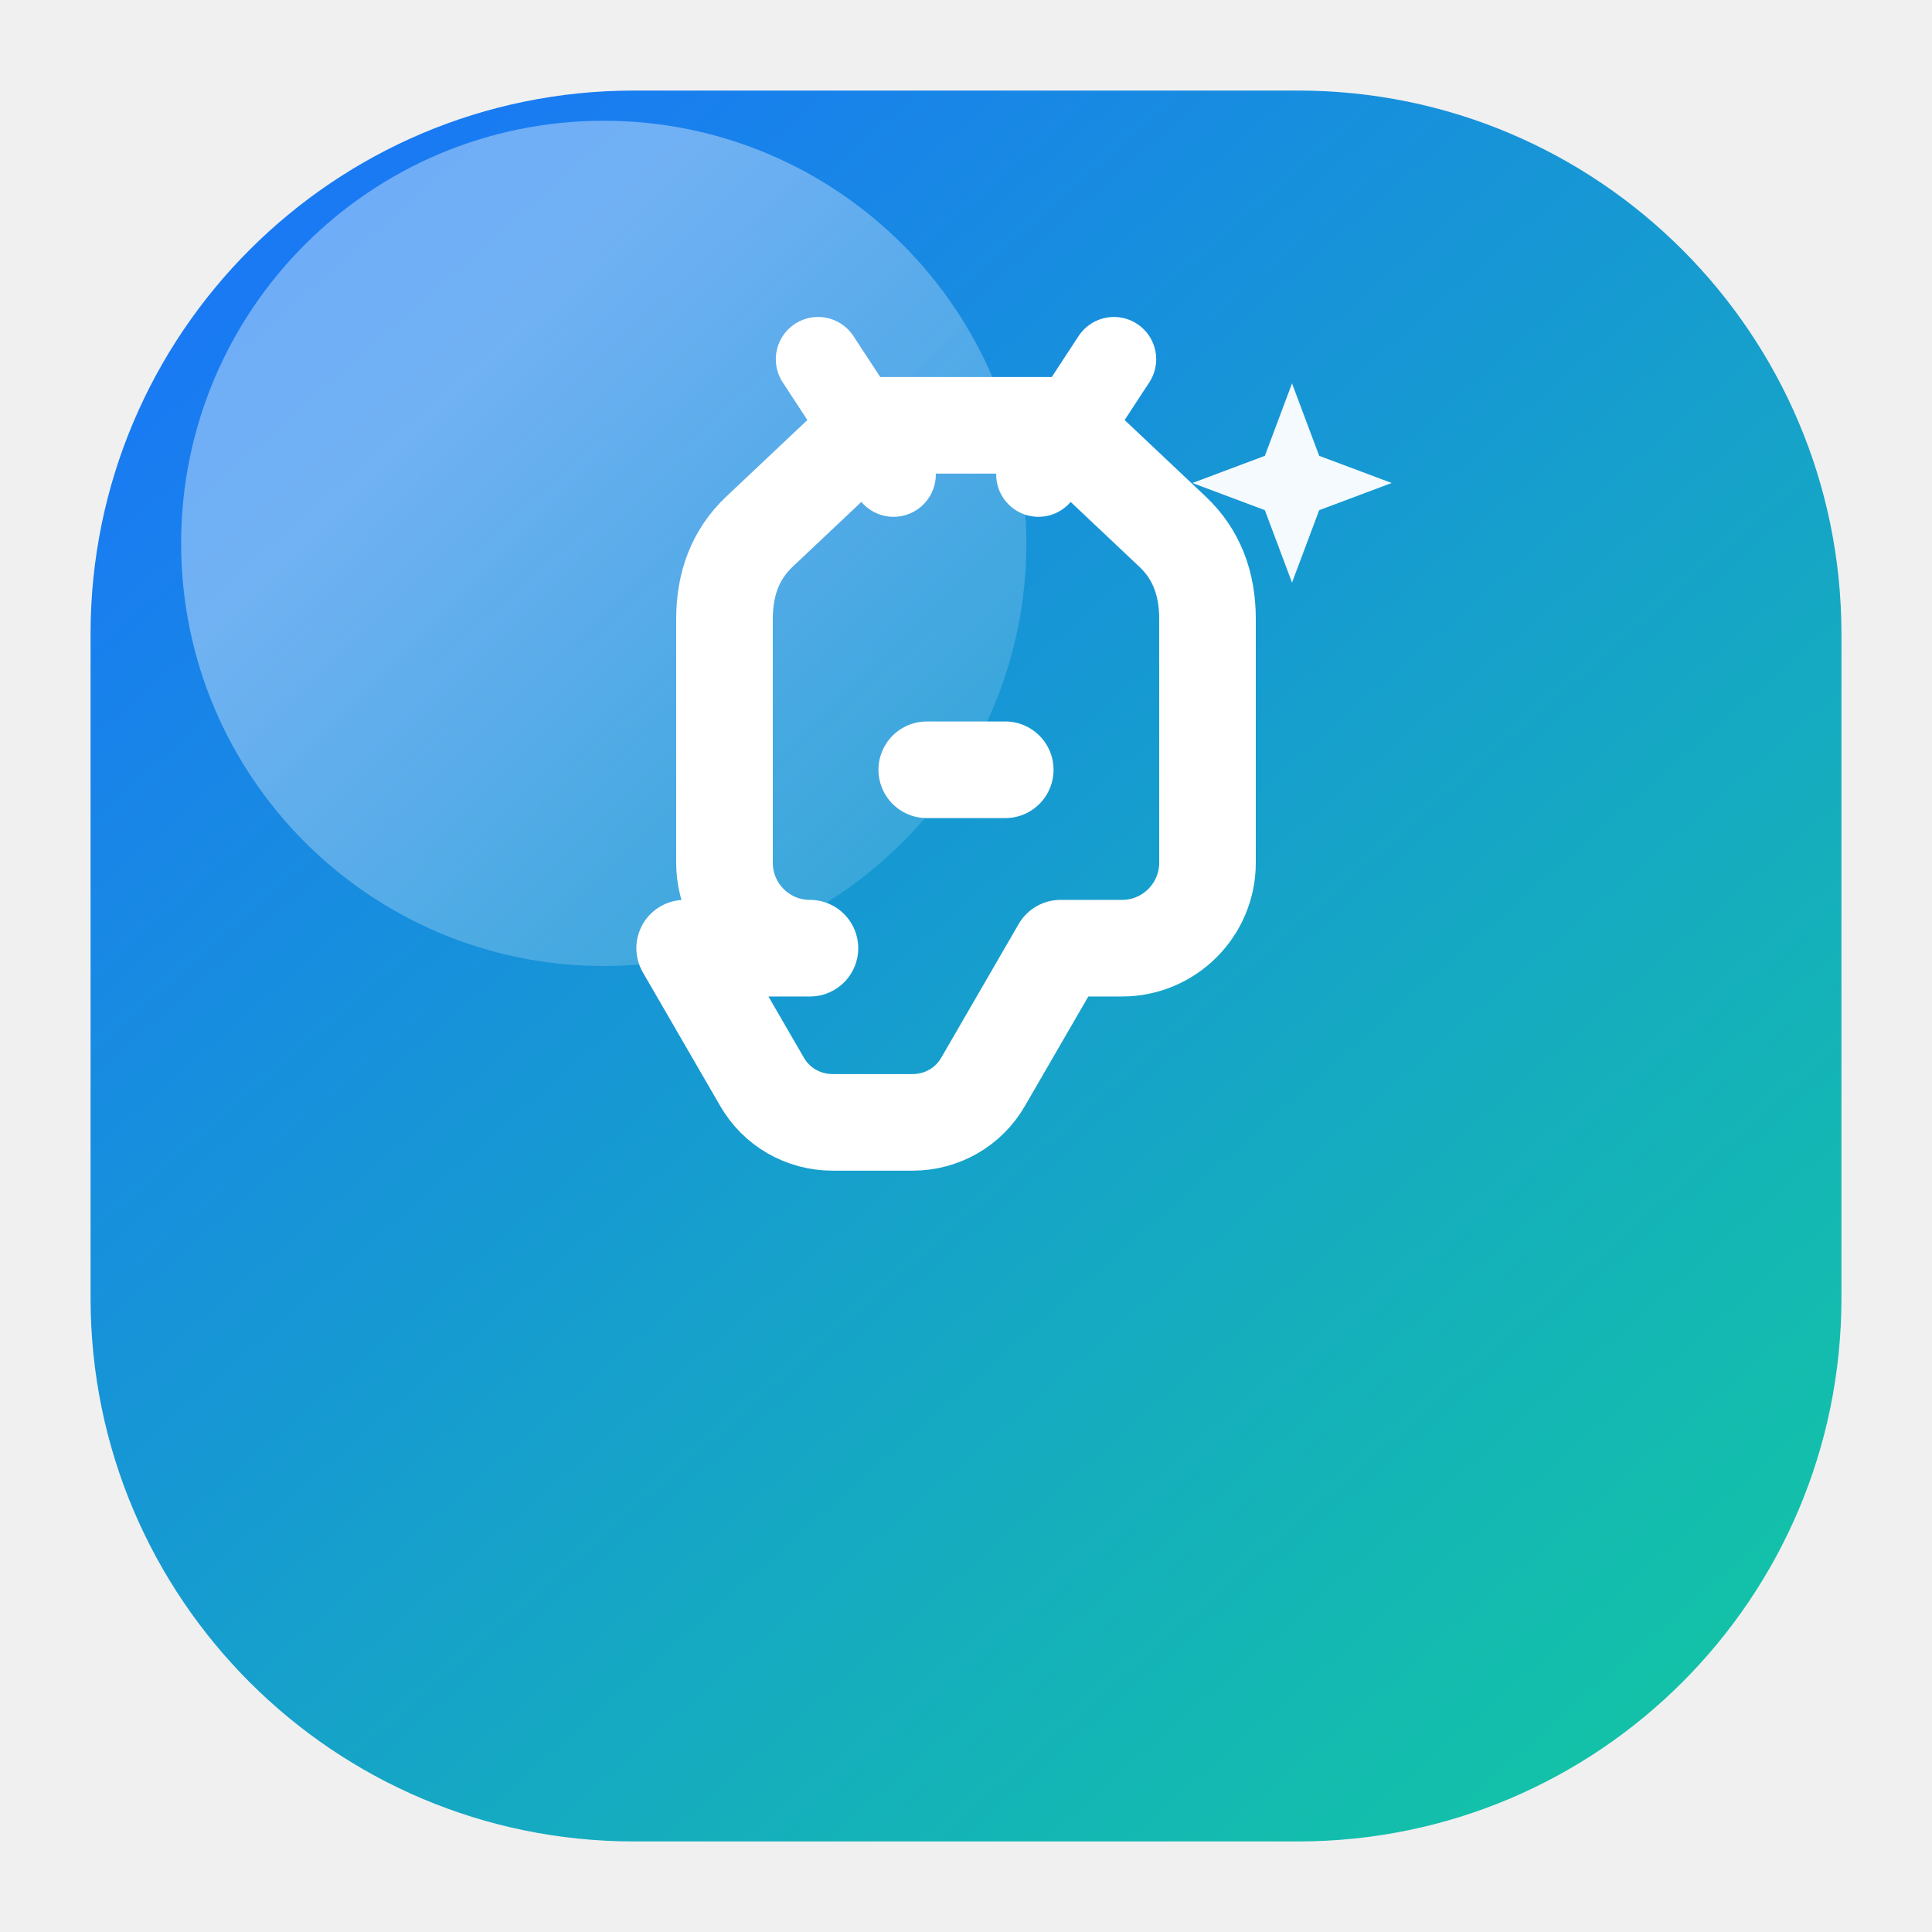
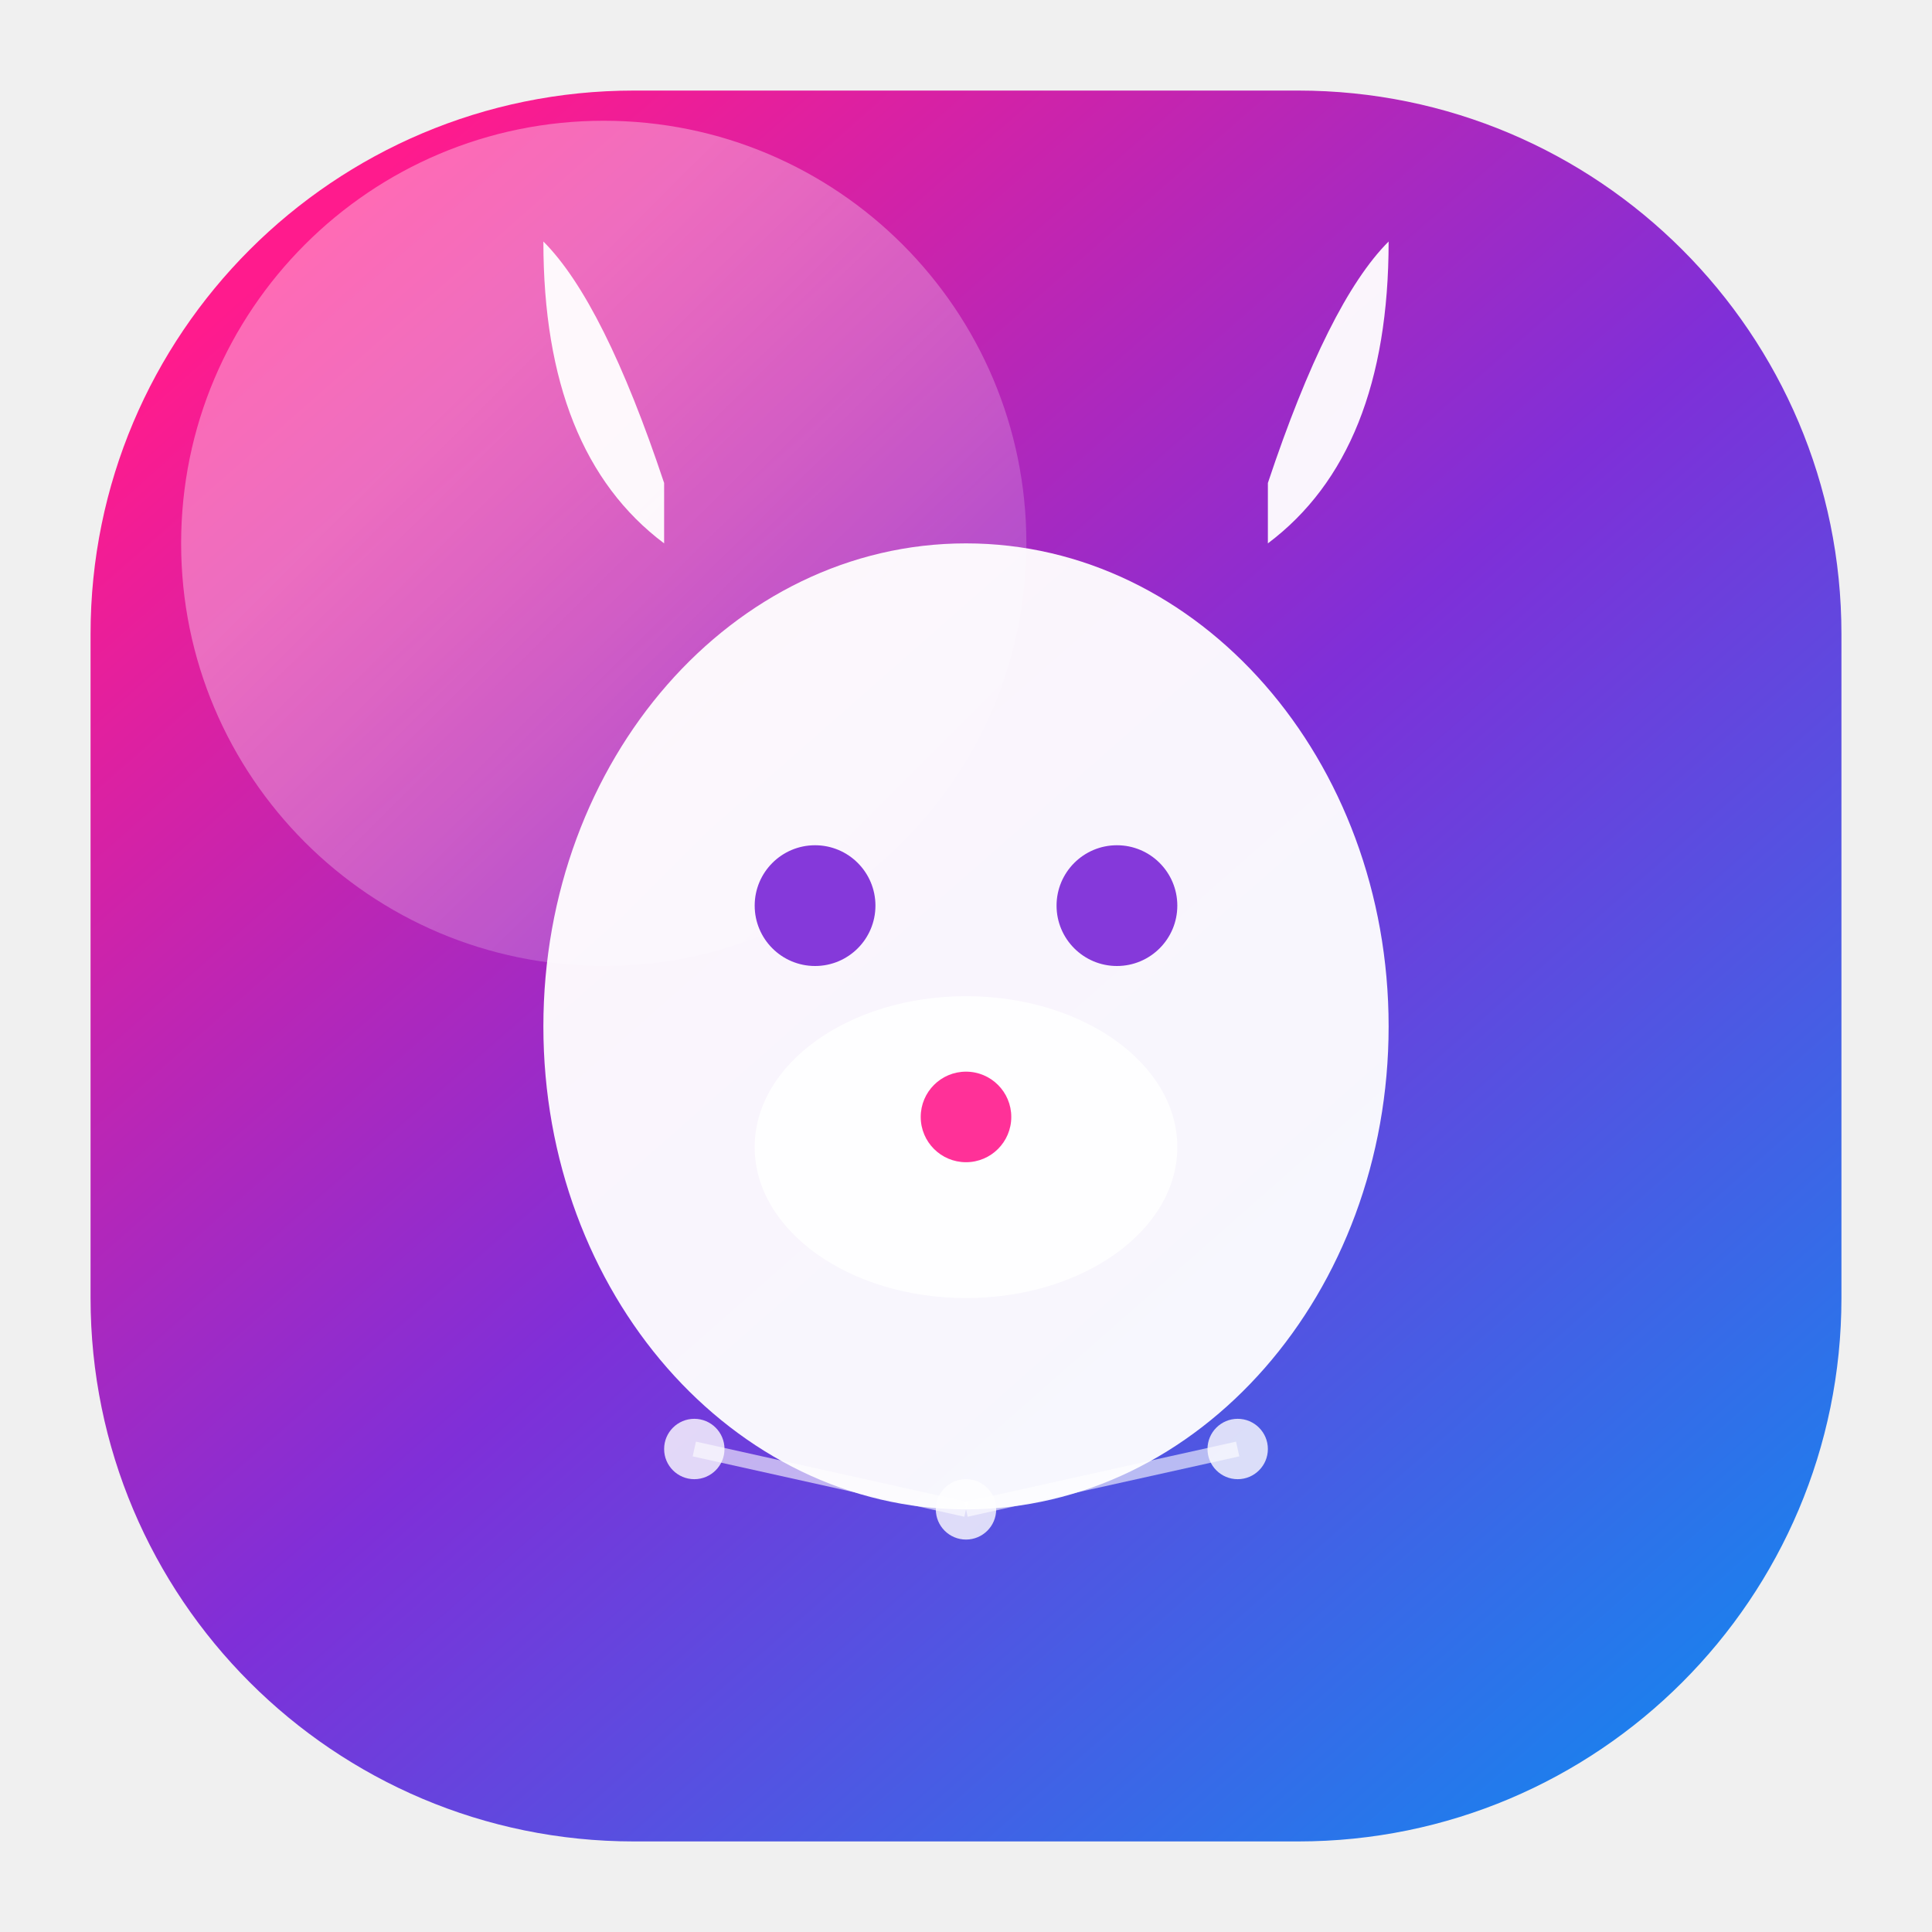
<svg xmlns="http://www.w3.org/2000/svg" viewBox="0 0 64 64" fill="none">
  <defs>
    <linearGradient id="bg" x1="10" y1="8" x2="54" y2="58" gradientUnits="userSpaceOnUse">
-       <stop stop-color="#197AF3" />
-       <stop offset="1" stop-color="#13C2A8" />
+       <stop stop-color="#FF1B8D" />
+       <stop offset="0.5" stop-color="#7F2FD8" />
+       <stop offset="1" stop-color="#1D7FED" />
    </linearGradient>
    <linearGradient id="glow" x1="16" y1="12" x2="40" y2="36" gradientUnits="userSpaceOnUse">
-       <stop stop-color="#FFFFFF" stop-opacity="0.38" />
+       <stop stop-color="#FFFFFF" stop-opacity="0.35" />
      <stop offset="1" stop-color="#FFFFFF" stop-opacity="0" />
    </linearGradient>
  </defs>
  <rect x="3" y="3" width="58" height="58" rx="18" fill="url(#bg)" />
  <circle cx="20" cy="18" r="14" fill="url(#glow)" />
-   <path d="M24 20.5c0-1.19.38-2.15 1.15-2.88l3.74-3.53h6.22l3.74 3.53c.77.73 1.15 1.69 1.15 2.88v8.08c0 1.56-1.27 2.83-2.83 2.83h-2.04l-2.56 4.42c-.48.84-1.37 1.35-2.34 1.35h-2.65c-.97 0-1.86-.51-2.34-1.35l-2.56-4.42H26.83A2.83 2.83 0 0 1 24 28.58V20.5Z" stroke="#FFFFFF" stroke-width="3.2" stroke-linecap="round" stroke-linejoin="round" />
-   <path d="M29.6 15.72 27.1 11.9M34.4 15.72 36.9 11.9" stroke="#FFFFFF" stroke-width="2.8" stroke-linecap="round" />
-   <path d="M30.7 25.5h2.6" stroke="#FFFFFF" stroke-width="3.2" stroke-linecap="round" />
-   <path d="M41.9 15.1l.9-2.4.9 2.4 2.4.9-2.4.9-.9 2.4-.9-2.4-2.4-.9 2.4-.9Z" fill="#FFFFFF" fill-opacity="0.95" />
+   <ellipse cx="32" cy="34" rx="14" ry="16" fill="#FFFFFF" opacity="0.95" />
+   <path d="M 22 16 Q 20 10 18 8 Q 18 15 22 18 Z" fill="#FFFFFF" opacity="0.95" />
+   <path d="M 42 16 Q 44 10 46 8 Q 46 15 42 18 Z" fill="#FFFFFF" opacity="0.95" />
+   <ellipse cx="32" cy="38" rx="7" ry="5" fill="#FFFFFF" opacity="0.9" />
+   <circle cx="32" cy="37" r="1.5" fill="#FF1B8D" opacity="0.9" />
+   <circle cx="27" cy="30" r="2" fill="#7F2FD8" opacity="0.95" />
+   <circle cx="37" cy="30" r="2" fill="#7F2FD8" opacity="0.95" />
+   <circle cx="23" cy="48" r="1" fill="#FFFFFF" opacity="0.8" />
+   <circle cx="32" cy="50" r="1" fill="#FFFFFF" opacity="0.8" />
+   <circle cx="41" cy="48" r="1" fill="#FFFFFF" opacity="0.8" />
+   <line x1="23" y1="48" x2="32" y2="50" stroke="#FFFFFF" stroke-width="0.5" opacity="0.6" />
+   <line x1="32" y1="50" x2="41" y2="48" stroke="#FFFFFF" stroke-width="0.5" opacity="0.6" />
</svg>
